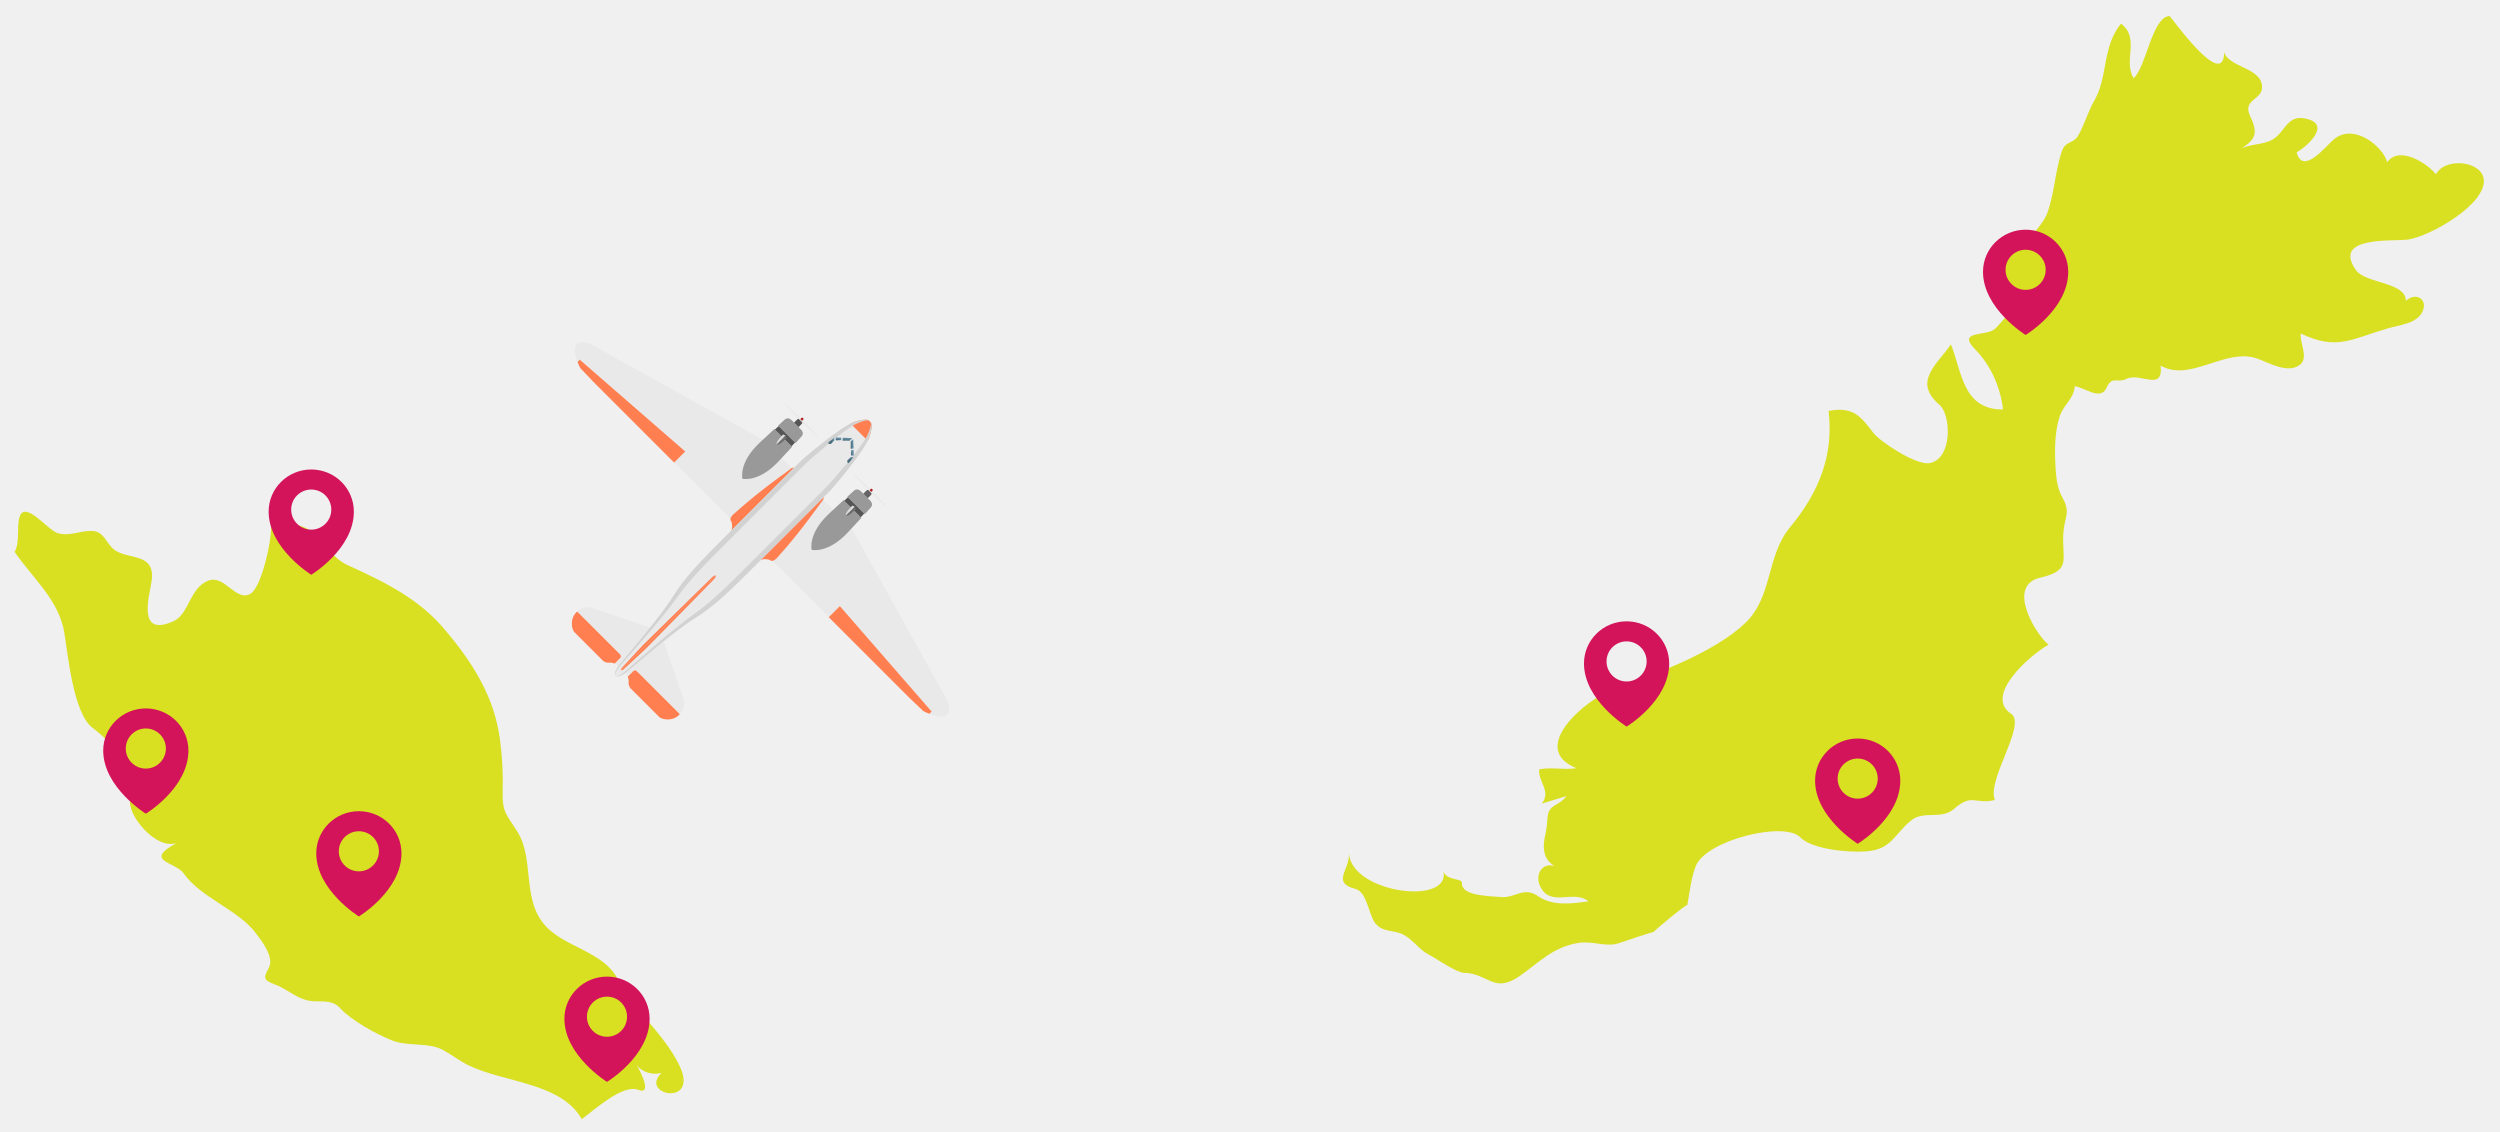
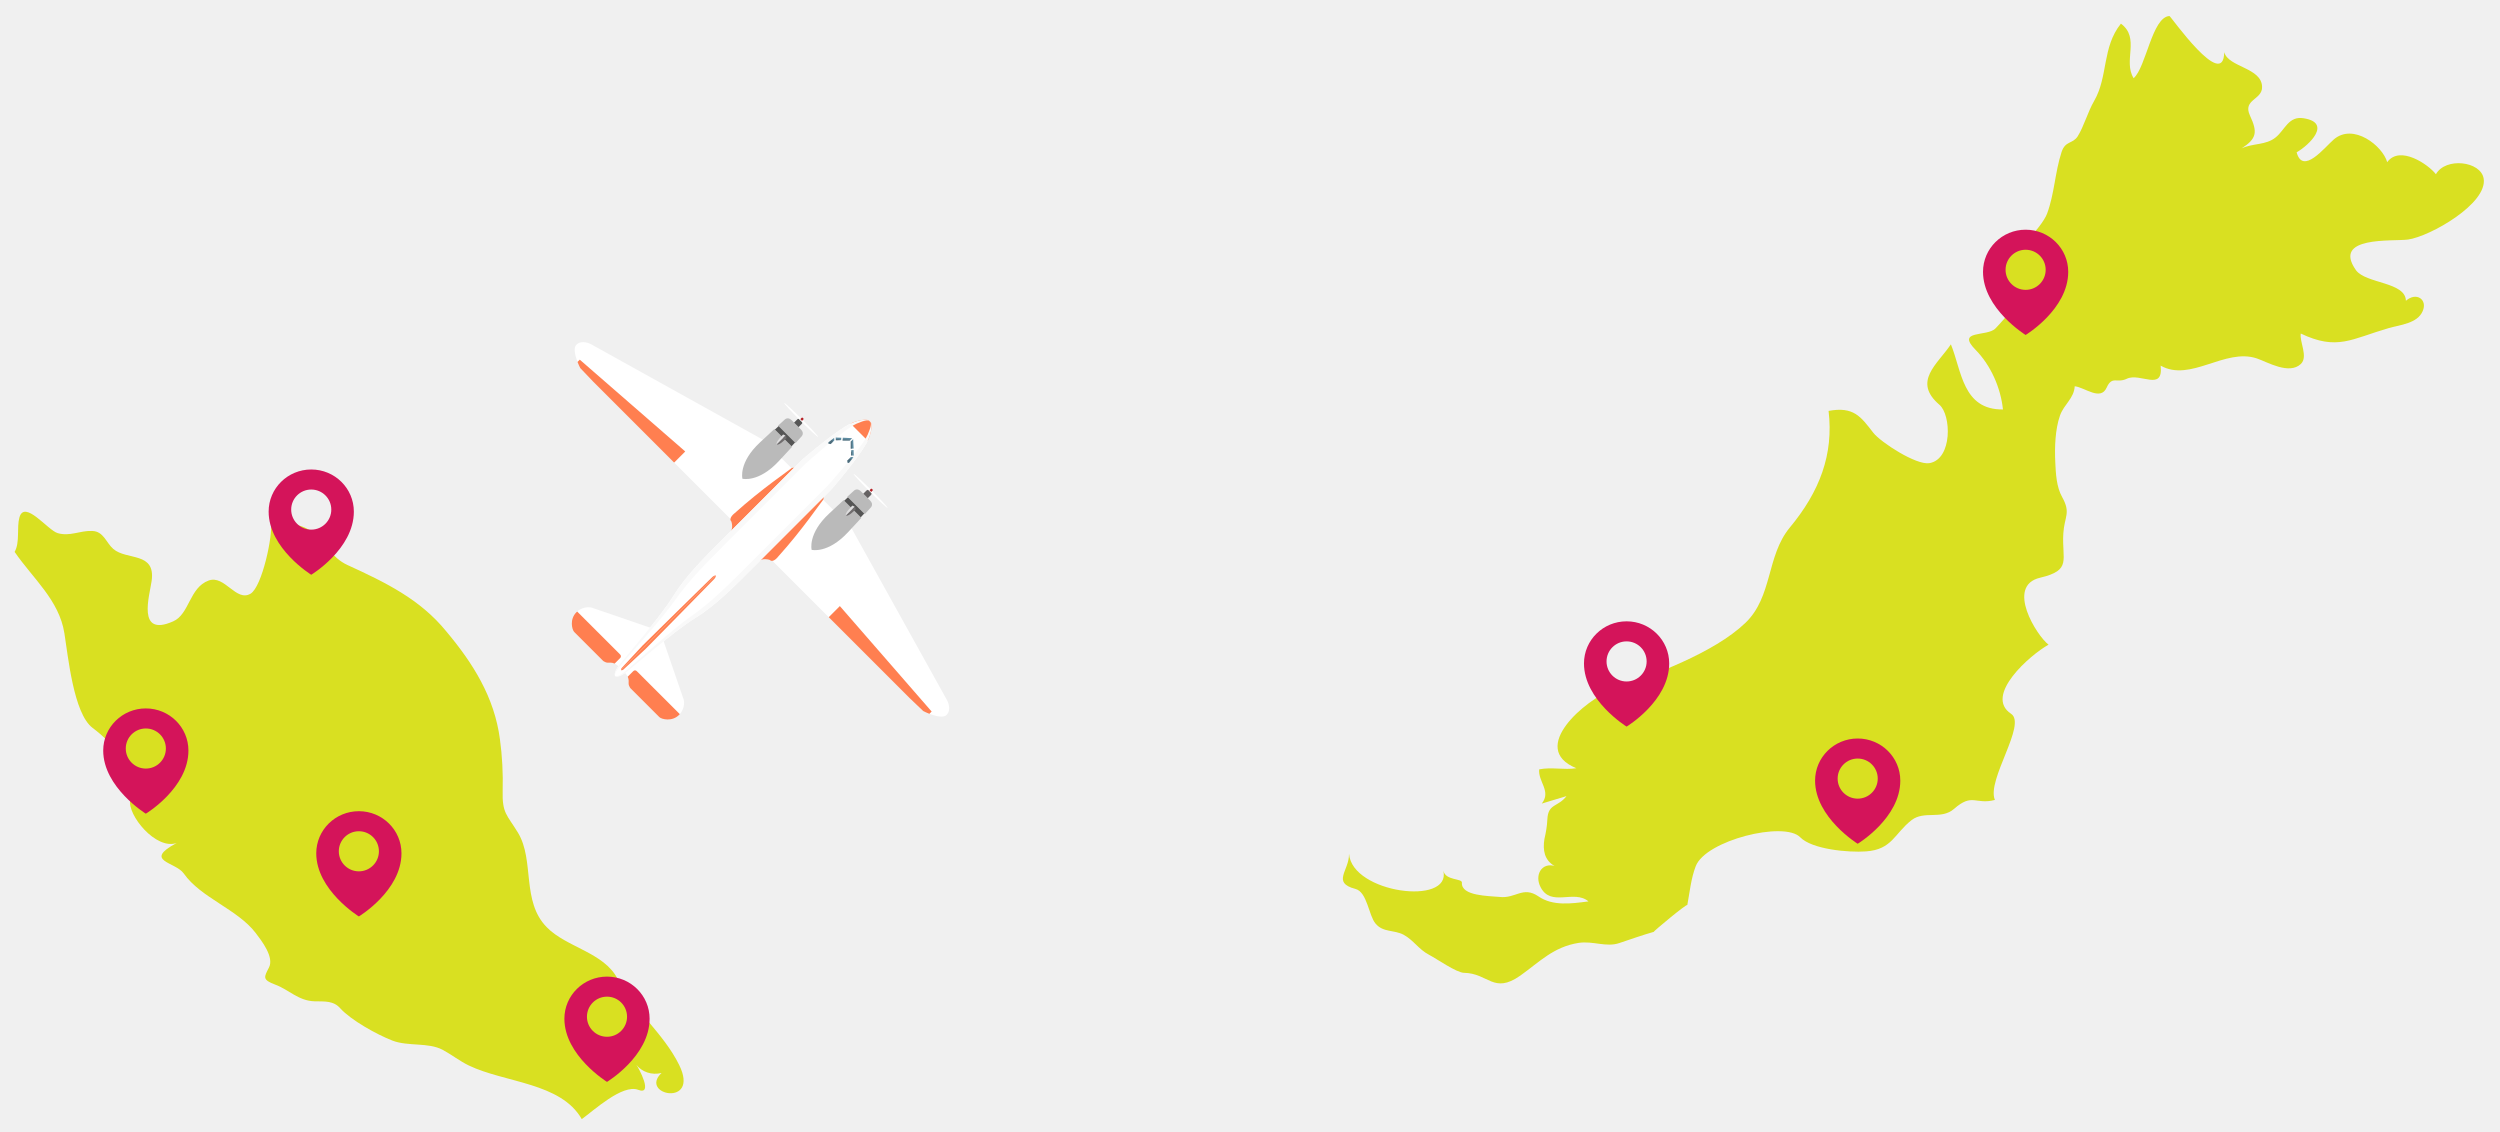
- <svg xmlns="http://www.w3.org/2000/svg" version="1.1" id="Layer_1" x="0px" y="0px" width="997.448px" height="451.477px" viewBox="0 0 997.448 451.477" style="enable-background:new 0 0 997.448 451.477;" xml:space="preserve">
-   <style type="text/css">
- 
- 	.st0{fill:#E9E9E9;}
- 	.st1{fill:#E9EAE9;}
- 	.st2{fill:#B52126;}
- 	.st3{fill:#555555;}
- 	.st4{fill:#999999;}
- 	.st5{fill:#608DA2;}
- 	.st6{fill:#FF7F50;}
- 	.st7{fill:#656263;}
- 	.st8{fill:#D3D2D2;}
- 	.st9{fill:#D4145A;}
- 	.st10{fill:#D9E021;}
- 	.st11{fill:#706D6E;}
- 	.st12{opacity:0.3;fill:#231F20;}
- 	.st13{fill:#DEDDDE;}
- 
- </style>
+ <svg xmlns="http://www.w3.org/2000/svg" version="1.1" id="Layer_1" x="0px" y="0px" width="997.447px" height="451.477px" viewBox="0 0 997.447 451.477" enable-background="new 0 0 997.447 451.477" xml:space="preserve">
  <g>
-     <path class="st10" d="M246.386,390.513c-5.456-10.559-20.404-12.523-28.228-20.563c-10.199-10.334-4.803-26.629-11.481-37.693   c-4.489-7.375-6.369-7.674-6.123-16.961c0.191-6.561-0.187-13.852-1.093-20.334c-2.201-16.822-10.738-30.346-21.461-43.126   c-10.433-12.767-24.014-19.377-39.416-26.43c-6.168-2.848-8.717-8.626-13.556-12.732c-4.869-4.242-10.566-3.57-16.982-4.001   c0.931,4.659-3.449,25.397-8.059,28.188c-5.801,3.463-10.311-7.596-16.745-5.244c-7.729,2.834-7.625,13.445-14.169,16.301   c-14.652,6.473-9.371-10.356-8.583-16.082c1.713-11.832-9.93-8.159-15.307-12.839c-2.809-2.385-3.805-7.041-8.424-7.157   c-4.902-0.209-8.807,2.301-13.776,0.859c-3.926-1.173-13.173-13.503-15.232-6.259c-1.143,4.063,0.269,9.953-1.916,13.747   l0.002,0.011c7.277,10.596,17.795,19.252,19.861,32.485c1.474,9.138,3.641,31.942,11.195,37.688   c8.786,6.598,17.382,16.914,15.054,28.734c-1.226,6.029,10.29,20.172,18.542,17.223c-13.582,7.281-0.479,7.479,2.825,12.174   c6.808,9.723,21.451,14.248,28.686,23.727c2.316,3.051,7.482,9.604,5.314,13.787c-1.958,3.83-2.793,4.84,2.513,6.834   c5.492,2.041,9.215,6.453,15.646,6.65c4.198,0.086,7.595-0.291,10.349,2.861c4.103,4.549,14.454,10.385,20.726,12.805   c6.225,2.412,14.246,0.629,20.041,3.676c3.61,1.943,6.701,4.43,10.44,6.256c14.53,6.957,36.727,6.801,45.081,21.4   c4.634-3.289,16.218-14.084,22.507-11.684c6.205,2.412,0.183-8.859-0.759-9.992c2.275,2.859,6.116,4.246,10.086,3.268   c-9.236,8.781,15.456,13.846,7.011-3.229C264.692,412.154,252.806,403.035,246.386,390.513z" />
-     <path class="st10" d="M960.778,95.571c8.832-1.267,31.864-14.39,30.141-24.381c-1.192-6.9-15.177-8.556-19.046-1.678   c-2.975-3.882-14.388-11.723-19.432-4.813c-1.803-6.484-13.529-15.79-21.319-9.047c-3.639,3.142-12.362,14.319-14.813,5.118   c5.066-2.901,14.213-11.794,2.777-13.592c-6.029-0.996-7.455,4.725-11.197,7.68c-3.906,3.143-9.019,2.208-13.536,4.349   c6.053-3.933,6.44-6.442,3.32-13.134c-2.979-6.452,4.992-6.211,4.849-11.388c-0.13-7.761-13.392-7.768-15.108-13.854   c-0.228,15.813-21.354-14.401-21.843-14.439c-6.941,0.381-9.315,20.472-14.296,24.809c-4.326-6.929,2.702-16.003-5.072-21.768   c-7.572,9.399-5.07,21.083-10.64,30.754c-2.546,4.363-4.175,10.346-6.609,14.203c-2.041,3.139-4.936,1.68-6.442,6.302   c-2.646,8.071-2.791,16.505-5.787,24.584c-1.947,5.21-15.227,20.348-15.62,9.108c-3.611,6.539-16.23,19.239-1.147,21.218   c9.988,1.275-0.739,12.181-3.792,15.405c-3.219,3.468-15.871,0.477-8.057,8.464c6.193,6.245,10.152,15.332,11.022,23.897   c-16.151,0.186-16.462-15.579-20.769-25.979c-5.435,8.034-15.381,14.822-4.575,24.106c4.762,4.057,5.267,21.661-3.968,23.288   c-5.228,0.921-19.438-8.333-22.389-12.088c-4.987-6.437-7.829-10.621-17.864-8.749c2.063,17.414-3.584,32.233-15.52,46.6   c-9.311,11.293-6.76,27.507-17.651,37.954c-12.675,12.145-36.487,20.588-53.046,26.648c-10.453,3.813-33.904,23.357-14.427,31.355   c-4.952,0.777-9.83-0.543-14.822,0.461c-0.472,4.955,4.93,8.723,1.038,13.648c3.273-0.963,6.604-1.961,9.863-2.986   c-3.418,4.473-7.304,2.877-7.635,9.203c-0.112,2.65-0.544,5.236-1.162,7.865c-0.761,4.529,0.031,8.559,4.018,10.803   c-5.135-1.443-8.023,3.63-5.602,8.373c4.123,8.221,13.318,0.891,19.154,5.771c-6.896,0.904-14.246,1.932-19.941-1.99   c-6.258-4.285-9.111,0.986-15.58,0.203c-4.201-0.412-15.363-0.32-14.979-5.678c0.171-1.766-6.488-0.777-7.402-4.74   c3.201,14.041-36.352,8.963-37.633-6.734l-0.021,0.004c0.17,6.617-7.049,11.441,2.571,13.957   c4.725,1.219,5.271,10.621,8.037,13.834c3.003,3.602,7.322,2.416,11.17,4.439c3.934,2.131,6.121,5.908,10.105,7.967   c3.203,1.678,10.987,7.168,13.974,7.229c9.84,0.168,11.774,8.594,22.418,1.174c7.708-5.479,13.307-11.533,23.317-13.107   c5.78-0.91,11.111,1.91,16.393,0.014c4.533-1.518,9.069-3.123,13.646-4.43c-0.66,0.188,13.545-11.652,13.345-10.645   c0.943-4.994,1.48-10.668,3.354-15.508c3.948-10.387,35.37-18.141,41.7-11.574c4.71,4.834,19.301,6.152,26.214,5.635   c10.48-0.711,11.341-7.129,18.243-12.5c5.075-3.887,11.786-0.027,16.901-4.449c7.42-6.533,8.423-1.541,16.321-3.58   c-3.437-7.885,12.839-30.186,6.45-34.377c-10.978-7.234,7.616-23.51,14.95-27.573c-4.646-3.512-17.256-23.481-3.354-26.718   c12.829-3.031,8.559-7.041,9.261-17.759c0.432-6.677,3.065-8.073-0.444-14.344c-2.32-4.1-2.568-9.45-2.776-14   c-0.272-5.763-0.081-13.046,1.91-18.68c1.561-4.36,5.558-6.747,5.853-11.601c4.058,0.455,10.296,5.98,12.74,0.534   c2.18-4.842,4.051-1.623,8.019-3.521c5.332-2.596,14.687,5.335,13.517-5.246c11.882,6.757,25.643-7.162,38.377-2.873   c4.27,1.449,12.86,6.634,17.561,2.214c2.996-2.873-0.578-8.835-0.038-12.146c14.614,6.949,20.195,2.145,35.029-2.146   c4.656-1.347,11.489-1.835,13.619-6.799c2.014-4.599-2.498-7.801-6.701-4.122c-0.104-7.55-15.982-6.799-19.918-12.202   C930.298,94.031,954.632,96.394,960.778,95.571z" />
+     <path fill="#D9E021" d="M246.386,390.514c-5.456-10.56-20.404-12.523-28.228-20.563c-10.199-10.334-4.804-26.63-11.481-37.693   c-4.489-7.375-6.369-7.674-6.123-16.961c0.191-6.562-0.187-13.853-1.093-20.334c-2.201-16.821-10.738-30.346-21.461-43.126   c-10.434-12.768-24.015-19.377-39.416-26.43c-6.168-2.848-8.717-8.626-13.557-12.732c-4.868-4.242-10.565-3.57-16.981-4.001   c0.931,4.659-3.449,25.397-8.06,28.188c-5.801,3.463-10.311-7.596-16.744-5.244c-7.729,2.834-7.625,13.445-14.17,16.301   c-14.651,6.473-9.37-10.355-8.582-16.082c1.713-11.832-9.931-8.159-15.308-12.839c-2.809-2.385-3.805-7.041-8.424-7.157   c-4.902-0.209-8.807,2.301-13.776,0.859c-3.926-1.173-13.173-13.503-15.231-6.259c-1.144,4.063,0.269,9.953-1.916,13.747   l0.002,0.011c7.276,10.596,17.795,19.252,19.86,32.485c1.475,9.138,3.642,31.941,11.195,37.688   c8.786,6.598,17.382,16.914,15.054,28.734c-1.226,6.028,10.29,20.172,18.542,17.223c-13.581,7.281-0.479,7.479,2.825,12.174   c6.809,9.723,21.451,14.248,28.687,23.727c2.315,3.051,7.481,9.604,5.313,13.787c-1.958,3.83-2.793,4.84,2.514,6.834   c5.491,2.041,9.215,6.453,15.646,6.65c4.198,0.086,7.595-0.291,10.349,2.861c4.104,4.549,14.454,10.385,20.727,12.805   c6.225,2.412,14.246,0.629,20.041,3.676c3.61,1.943,6.701,4.43,10.439,6.256c14.53,6.957,36.728,6.802,45.081,21.4   c4.635-3.289,16.219-14.084,22.508-11.684c6.204,2.411,0.183-8.859-0.76-9.992c2.275,2.858,6.116,4.246,10.086,3.268   c-9.235,8.781,15.456,13.846,7.012-3.229C264.692,412.154,252.806,403.035,246.386,390.514z" />
+     <path fill="#D9E021" d="M960.778,95.571c8.832-1.267,31.864-14.39,30.142-24.381c-1.192-6.9-15.178-8.556-19.047-1.678   c-2.975-3.882-14.388-11.723-19.432-4.813c-1.803-6.484-13.529-15.79-21.319-9.047c-3.639,3.142-12.361,14.319-14.813,5.118   c5.065-2.901,14.213-11.794,2.777-13.592c-6.029-0.996-7.455,4.725-11.197,7.68c-3.906,3.143-9.02,2.208-13.536,4.349   c6.053-3.933,6.439-6.442,3.32-13.134c-2.979-6.452,4.991-6.211,4.849-11.388c-0.13-7.761-13.393-7.768-15.108-13.854   C887.186,36.644,866.06,6.43,865.571,6.392c-6.94,0.381-9.314,20.472-14.296,24.809c-4.326-6.929,2.702-16.003-5.072-21.768   c-7.571,9.399-5.069,21.083-10.64,30.754c-2.546,4.363-4.175,10.346-6.609,14.203c-2.041,3.139-4.936,1.68-6.441,6.302   c-2.646,8.071-2.791,16.505-5.787,24.584c-1.947,5.21-15.228,20.348-15.62,9.108c-3.611,6.539-16.23,19.239-1.147,21.218   c9.988,1.275-0.738,12.181-3.792,15.405c-3.219,3.468-15.87,0.477-8.057,8.464c6.193,6.245,10.152,15.332,11.022,23.897   c-16.151,0.186-16.463-15.579-20.77-25.979c-5.435,8.034-15.381,14.822-4.575,24.106c4.763,4.057,5.268,21.661-3.968,23.288   c-5.229,0.921-19.438-8.333-22.389-12.088c-4.987-6.437-7.829-10.621-17.864-8.749c2.063,17.414-3.584,32.233-15.521,46.6   c-9.311,11.293-6.76,27.507-17.65,37.954c-12.675,12.145-36.487,20.588-53.046,26.648c-10.453,3.813-33.904,23.356-14.428,31.354   c-4.951,0.777-9.829-0.543-14.821,0.461c-0.473,4.955,4.93,8.724,1.038,13.647c3.272-0.963,6.604-1.961,9.862-2.985   c-3.418,4.474-7.304,2.877-7.635,9.203c-0.112,2.649-0.544,5.235-1.162,7.864c-0.761,4.529,0.031,8.56,4.019,10.804   c-5.136-1.442-8.023,3.63-5.603,8.373c4.123,8.221,13.318,0.892,19.154,5.771c-6.896,0.904-14.246,1.933-19.941-1.99   c-6.258-4.284-9.11,0.986-15.58,0.203c-4.2-0.412-15.362-0.319-14.979-5.678c0.171-1.766-6.488-0.777-7.402-4.74   c3.201,14.041-36.352,8.963-37.633-6.733l-0.021,0.004c0.17,6.617-7.05,11.44,2.57,13.957c4.726,1.219,5.271,10.621,8.037,13.834   c3.003,3.603,7.322,2.416,11.17,4.438c3.935,2.131,6.121,5.908,10.105,7.967c3.203,1.679,10.986,7.168,13.974,7.229   c9.84,0.168,11.774,8.595,22.418,1.175c7.708-5.479,13.307-11.533,23.317-13.107c5.78-0.91,11.11,1.91,16.393,0.014   c4.533-1.518,9.069-3.123,13.646-4.43c-0.66,0.188,13.545-11.652,13.345-10.645c0.943-4.994,1.479-10.668,3.354-15.509   c3.948-10.387,35.37-18.141,41.7-11.573c4.71,4.834,19.302,6.151,26.214,5.635c10.48-0.711,11.342-7.129,18.243-12.5   c5.075-3.887,11.786-0.027,16.901-4.449c7.42-6.533,8.423-1.541,16.32-3.58c-3.437-7.885,12.84-30.186,6.45-34.377   c-10.978-7.234,7.616-23.51,14.95-27.573c-4.646-3.512-17.256-23.481-3.354-26.718c12.828-3.031,8.559-7.041,9.261-17.759   c0.432-6.677,3.064-8.073-0.444-14.344c-2.319-4.1-2.567-9.45-2.775-14c-0.272-5.763-0.081-13.046,1.909-18.68   c1.562-4.36,5.559-6.747,5.854-11.601c4.058,0.455,10.296,5.979,12.74,0.534c2.18-4.842,4.051-1.623,8.019-3.521   c5.332-2.596,14.688,5.335,13.518-5.246c11.882,6.757,25.643-7.162,38.377-2.873c4.27,1.449,12.859,6.634,17.561,2.214   c2.996-2.873-0.578-8.835-0.038-12.146c14.614,6.949,20.195,2.145,35.029-2.146c4.656-1.347,11.489-1.835,13.619-6.799   c2.014-4.599-2.498-7.801-6.701-4.122c-0.104-7.55-15.982-6.799-19.918-12.202C930.298,94.031,954.632,96.394,960.778,95.571z" />
  </g>
  <g>
-     <path class="st0" d="M316.043,187.022l-4.344-4.344l-7.148-7.15l-68.978-38.319c0,0-3.489-1.787-5.617,0.342   c-1.272,1.271-0.473,4.434,0.464,6.861l0.9-0.9l42.062,36.615l-4.427,4.427c13.164,13.164,24.779,24.778,24.779,24.778   L316.043,187.022z" />
-     <path class="st6" d="M231.32,143.512l-0.9,0.9c0.389,1.004,0.797,1.881,1.103,2.452l5.244,5.5   c6.945,6.947,20.206,20.207,32.188,32.189l4.427-4.427L231.32,143.512z" />
-     <path class="st6" d="M317.597,186.79c0,0-1.342-0.51-2.012,0.159c-0.671,0.671-11.815,8.173-22.419,17.755   c0,0-2.712,2.009-1.37,3.351c0,0,1.087,3.004-0.797,4.887c-1.885,1.885,6.067-1.662,6.067-1.662L317.597,186.79z" />
-     <path class="st0" d="M328.185,199.162l4.345,4.346l7.151,7.151l38.317,68.975c0,0,1.786,3.487-0.342,5.617   c-1.272,1.271-4.433,0.475-6.859-0.461l0.9-0.901l-36.615-42.063l-4.427,4.428c-13.164-13.164-24.78-24.78-24.78-24.78   L328.185,199.162z" />
-     <path class="st6" d="M371.697,283.889l-0.9,0.901c-1.006-0.393-1.889-0.805-2.451-1.104l-5.503-5.245   c-6.947-6.948-20.206-20.207-32.188-32.188l4.427-4.428L371.697,283.889z" />
-     <path class="st6" d="M328.417,197.61c0,0,0.512,1.345-0.156,2.013c-0.671,0.671-8.177,11.813-17.758,22.417   c0,0-2.012,2.71-3.351,1.37c0,0-3.001-1.084-4.884,0.8c-1.885,1.885,1.659-6.07,1.659-6.07L328.417,197.61z" />
-     <path class="st0" d="M346.921,174.159c1.215-3.806,0.865-5.177,0.48-5.665l0,0l0,0c-0.052-0.063-0.104-0.115-0.152-0.151   l-0.384-0.384c-0.038-0.048-0.089-0.1-0.152-0.152l0,0l0,0c-0.489-0.386-1.858-0.735-5.667,0.476   c-5.811,1.854-21.136,15.265-21.136,15.265s-23.501,23.5-31.486,31.486c-7.981,7.981-15.006,15.006-19.926,22.991   c-4.917,7.979-18.412,23.52-21.223,27.012c-2.806,3.492-1.83,4.725-1.83,4.725s1.237,0.98,4.727-1.828   c3.49-2.813,19.032-16.307,27.012-21.223c7.984-4.92,15.01-11.943,22.99-19.925c7.986-7.985,31.486-31.486,31.486-31.486   S345.071,179.973,346.921,174.159z" />
-     <path class="st0" d="M236.076,242.429c0,0-3.068-0.861-5.8,1.567c3.771,3.771,16.431,16.431,17.083,17.081   c0.767,0.768,0.086,1.448,0.086,1.448l-2.231,2.231c0.468,0.215,0.96,0.541,1.464,1.043c0.949,0.949,1.27,1.271,1.363,1.363   l12.048-16.477L236.076,242.429z" />
-     <path class="st6" d="M247.359,261.078c-0.652-0.65-13.313-13.311-17.083-17.081c-0.093,0.08-0.188,0.171-0.282,0.258   c-0.015,0.017-0.029,0.03-0.029,0.03c-2.829,2.829-1.722,6.998-0.868,7.852c0.85,0.852,11.579,11.579,11.579,11.579   s0.464,0.335,1.029,0.538c0.242,0.082,0.504,0.145,0.759,0.146c0.607-0.002,1.598-0.17,2.751,0.357l2.231-2.231   C247.445,262.526,248.126,261.845,247.359,261.078z" />
-     <path class="st0" d="M272.777,279.132c0,0,0.862,3.066-1.565,5.799c-3.772-3.771-16.431-16.43-17.083-17.082   c-0.767-0.767-1.448-0.086-1.448-0.086l-2.23,2.229c-0.217-0.47-0.54-0.96-1.048-1.468c-0.945-0.945-1.267-1.268-1.361-1.361   l16.479-12.047L272.777,279.132z" />
-     <path class="st6" d="M254.129,267.849c0.652,0.652,13.311,13.311,17.083,17.082c-0.08,0.094-0.171,0.189-0.261,0.281   c-0.015,0.016-0.029,0.031-0.029,0.031c-2.829,2.828-7.001,1.717-7.85,0.868c-0.853-0.854-11.579-11.579-11.579-11.579   s-0.335-0.463-0.54-1.031c-0.083-0.242-0.146-0.506-0.146-0.76c0.003-0.605,0.168-1.596-0.356-2.749l2.23-2.229   C252.681,267.763,253.362,267.083,254.129,267.849z" />
+     <path fill="#FFFFFF" d="M316.043,187.022l-4.345-4.344l-7.147-7.15l-68.979-38.319c0,0-3.488-1.787-5.616,0.342   c-1.272,1.271-0.474,4.434,0.464,6.861l0.899-0.9l42.063,36.615l-4.427,4.427c13.164,13.164,24.778,24.778,24.778,24.778   L316.043,187.022z" />
+     <path fill="#FF7F50" d="M231.32,143.512l-0.899,0.9c0.389,1.004,0.797,1.881,1.103,2.452l5.244,5.5   c6.945,6.947,20.206,20.207,32.188,32.188l4.427-4.427L231.32,143.512z" />
+     <path fill="#FF7F50" d="M317.597,186.79c0,0-1.342-0.51-2.012,0.159c-0.672,0.671-11.815,8.173-22.419,17.755   c0,0-2.712,2.009-1.37,3.351c0,0,1.087,3.004-0.797,4.887c-1.886,1.885,6.066-1.662,6.066-1.662L317.597,186.79z" />
+     <path fill="#FFFFFF" d="M328.185,199.162l4.345,4.346l7.151,7.151l38.316,68.975c0,0,1.786,3.487-0.342,5.617   c-1.271,1.271-4.433,0.476-6.858-0.461l0.899-0.901l-36.615-42.063l-4.427,4.428c-13.164-13.164-24.779-24.78-24.779-24.78   L328.185,199.162z" />
+     <path fill="#FF7F50" d="M371.697,283.889l-0.899,0.901c-1.007-0.394-1.89-0.806-2.451-1.104l-5.503-5.244   c-6.947-6.948-20.206-20.207-32.188-32.188l4.428-4.428L371.697,283.889z" />
+     <path fill="#FF7F50" d="M328.416,197.61c0,0,0.513,1.345-0.155,2.013c-0.671,0.671-8.177,11.813-17.758,22.417   c0,0-2.013,2.71-3.352,1.37c0,0-3.001-1.084-4.884,0.8c-1.885,1.885,1.659-6.07,1.659-6.07L328.416,197.61z" />
+     <path fill="#FFFFFF" d="M346.921,174.159c1.215-3.806,0.864-5.177,0.479-5.665l0,0l0,0c-0.052-0.063-0.104-0.115-0.152-0.151   l-0.384-0.384c-0.038-0.048-0.089-0.1-0.151-0.152l0,0l0,0c-0.489-0.386-1.858-0.735-5.667,0.476   c-5.812,1.854-21.137,15.265-21.137,15.265s-23.5,23.5-31.485,31.486c-7.981,7.981-15.006,15.006-19.926,22.991   c-4.917,7.979-18.412,23.52-21.224,27.012c-2.806,3.492-1.83,4.725-1.83,4.725s1.237,0.98,4.728-1.828   c3.49-2.813,19.032-16.307,27.012-21.223c7.984-4.92,15.01-11.943,22.99-19.925c7.985-7.985,31.485-31.486,31.485-31.486   S345.071,179.973,346.921,174.159z" />
+     <path fill="#FFFFFF" d="M236.076,242.43c0,0-3.068-0.861-5.801,1.566c3.771,3.771,16.432,16.431,17.083,17.081   c0.768,0.768,0.086,1.448,0.086,1.448l-2.23,2.23c0.468,0.215,0.96,0.541,1.464,1.043c0.949,0.949,1.271,1.271,1.363,1.363   l12.048-16.477L236.076,242.43z" />
+     <path fill="#FF7F50" d="M247.359,261.078c-0.651-0.65-13.313-13.311-17.083-17.081c-0.093,0.08-0.188,0.171-0.281,0.258   c-0.016,0.017-0.029,0.03-0.029,0.03c-2.829,2.829-1.722,6.998-0.868,7.852c0.85,0.853,11.579,11.579,11.579,11.579   s0.464,0.335,1.029,0.538c0.241,0.082,0.504,0.145,0.759,0.146c0.606-0.002,1.598-0.17,2.751,0.356l2.23-2.231   C247.445,262.525,248.126,261.845,247.359,261.078z" />
+     <path fill="#FFFFFF" d="M272.777,279.132c0,0,0.862,3.066-1.564,5.8c-3.772-3.771-16.432-16.431-17.083-17.082   c-0.768-0.768-1.448-0.086-1.448-0.086l-2.229,2.229c-0.218-0.471-0.54-0.96-1.049-1.469c-0.944-0.944-1.267-1.268-1.36-1.36   l16.479-12.047L272.777,279.132z" />
+     <path fill="#FF7F50" d="M254.129,267.85c0.651,0.651,13.311,13.311,17.083,17.082c-0.08,0.094-0.171,0.188-0.261,0.28   c-0.016,0.017-0.029,0.031-0.029,0.031c-2.829,2.828-7.001,1.717-7.851,0.868c-0.853-0.854-11.578-11.579-11.578-11.579   s-0.335-0.464-0.54-1.031c-0.083-0.242-0.146-0.506-0.146-0.76c0.003-0.605,0.168-1.597-0.355-2.749l2.229-2.229   C252.681,267.764,253.362,267.083,254.129,267.85z" />
    <g>
-       <path class="st6" d="M284.277,230.166c-0.727,0.638-27.975,27.46-27.975,27.46l-8.282,8.921c0,0-0.401,0.615-0.188,0.828    l37.807-37.808C285.639,229.567,284.998,229.525,284.277,230.166z" />
-       <path class="st6" d="M285.042,230.931c0.64-0.721,0.598-1.364,0.598-1.364l-37.807,37.808c0.214,0.215,0.83-0.188,0.83-0.188    l8.917-8.285C257.579,258.902,284.404,231.659,285.042,230.931z" />
+       <path fill="#FF7F50" d="M284.277,230.166c-0.727,0.639-27.975,27.46-27.975,27.46l-8.282,8.921c0,0-0.4,0.615-0.188,0.828    l37.807-37.809C285.639,229.566,284.998,229.525,284.277,230.166z" />
+       <path fill="#FF7F50" d="M285.042,230.932c0.64-0.722,0.598-1.365,0.598-1.365l-37.807,37.809c0.214,0.215,0.83-0.188,0.83-0.188    l8.917-8.285C257.579,258.902,284.404,231.659,285.042,230.932z" />
    </g>
-     <path class="st4" d="M319.713,174.229c0,0,1.446-1.275-0.171-2.894c-1.617-1.616-1.831-1.83-1.831-1.83s-0.211-0.212-1.831-1.833   c-1.619-1.618-2.896-0.171-2.896-0.171s-0.39,0.332-2.533,2.302l6.962,6.962C319.381,174.621,319.713,174.229,319.713,174.229z" />
-     <path class="st4" d="M310.705,184c2.317-2.485,4.041-4.348,5.33-5.741l-7.081-7.079c-1.393,1.287-3.253,3.014-5.74,5.33   c-8.667,8.067-7.003,14.495-7.003,14.495S302.638,192.666,310.705,184z" />
-     <path class="st3" d="M317.205,176.557l-6.547-6.548c-0.427,0.391-0.918,0.849-1.492,1.384l6.654,6.654   C316.356,177.473,316.812,176.979,317.205,176.557z" />
-     <path class="st13" d="M312.465,173.345c0,0-3.292,3.161-2.524,3.929l3.449-3.45C313.39,173.824,313.134,173.631,312.465,173.345z" />
-     <path class="st11" d="M313.866,174.746c0,0-3.16,3.293-3.925,2.528l3.449-3.45C313.39,173.824,313.582,174.079,313.866,174.746z" />
-     <path class="st3" d="M319.976,167.896c-0.122-0.123-0.203-0.203-0.266-0.266c0,0-0.001-0.002-0.008-0.009   c-0.013-0.012-0.045-0.045-0.107-0.105c-0.007-0.007-0.009-0.009-0.009-0.009c-0.062-0.062-0.146-0.146-0.268-0.269   c-0.489-0.488-1.203,0.076-1.203,0.076l-1.298,1.299l0.839,0.839l0.107,0.107l0.839,0.838l1.298-1.298   C319.901,169.099,320.467,168.385,319.976,167.896z" />
-     <path class="st4" d="M347.331,202.599c0,0,1.446-1.279-0.17-2.896c-1.62-1.62-1.833-1.833-1.833-1.833s-0.214-0.214-1.83-1.83   c-1.619-1.619-2.895-0.17-2.895-0.17s-0.393,0.329-2.535,2.298l6.961,6.962C346.998,202.988,347.331,202.599,347.331,202.599z" />
-     <path class="st4" d="M338.324,212.368c2.315-2.486,4.043-4.347,5.33-5.744l-7.08-7.079c-1.394,1.29-3.256,3.016-5.74,5.332   c-8.666,8.066-7.007,14.496-7.007,14.496S330.259,221.032,338.324,212.368z" />
-     <path class="st3" d="M344.793,204.894l-6.491-6.491c-0.421,0.392-0.917,0.853-1.488,1.382l6.601,6.599   C343.944,205.813,344.404,205.318,344.793,204.894z" />
-     <path class="st13" d="M340.079,201.714c0,0-3.287,3.163-2.522,3.929l3.45-3.45C341.006,202.192,340.752,202.003,340.079,201.714z" />
-     <path class="st11" d="M341.485,203.12c0,0-3.161,3.29-3.928,2.522l3.45-3.45C341.006,202.192,341.2,202.451,341.485,203.12z" />
-     <path class="st7" d="M347.594,196.26c-0.12-0.119-0.206-0.205-0.263-0.262c0,0-0.003-0.002-0.011-0.01   c-0.012-0.014-0.043-0.043-0.11-0.11c-0.002-0.002-0.004-0.004-0.009-0.009c-0.059-0.06-0.142-0.143-0.262-0.263   c-0.492-0.491-1.203,0.075-1.203,0.075l-1.299,1.299l0.835,0.835l0.109,0.109l0.841,0.841l1.298-1.299   C347.52,197.466,348.085,196.752,347.594,196.26z" />
-     <ellipse transform="matrix(0.7071 0.7071 -0.7071 0.7071 212.1284 -176.9517)" class="st1" cx="319.647" cy="167.566" rx="9.573" ry="0.418" />
-     <path class="st1" d="M354.116,202.625c-0.165,0.164-3.33-2.732-7.07-6.473c-3.736-3.737-6.633-6.901-6.468-7.065   c0.163-0.163,3.326,2.735,7.062,6.472C351.379,199.299,354.277,202.461,354.116,202.625z" />
-     <path class="st2" d="M320.528,166.944c-0.048-0.049-0.08-0.082-0.104-0.105c0,0,0,0-0.001-0.001   c-0.005-0.005-0.02-0.019-0.043-0.043l-0.005-0.005c-0.022-0.024-0.055-0.056-0.1-0.1c-0.19-0.191-0.468,0.027-0.468,0.027   l-0.505,0.505l0.326,0.326l0.042,0.041l0.324,0.324l0.504-0.504C320.498,167.408,320.715,167.131,320.528,166.944z" />
-     <path class="st2" d="M348.143,195.309c-0.045-0.044-0.08-0.079-0.1-0.099c0,0,0,0-0.007-0.006   c-0.005-0.005-0.017-0.018-0.042-0.042l-0.002-0.003c-0.025-0.025-0.055-0.055-0.104-0.104c-0.188-0.188-0.466,0.029-0.466,0.029   l-0.503,0.502l0.326,0.326l0.041,0.041l0.326,0.325l0.503-0.503C348.114,195.775,348.334,195.5,348.143,195.309z" />
-     <path class="st6" d="M346.206,175.849c0.31-0.623,0.556-1.189,0.715-1.689c1.215-3.806,0.865-5.177,0.48-5.665   c-0.052-0.063-0.104-0.115-0.152-0.151l-0.384-0.384c-0.038-0.048-0.089-0.1-0.152-0.152l0,0c-0.489-0.386-1.858-0.735-5.667,0.476   c-0.496,0.162-1.065,0.406-1.686,0.719L346.206,175.849z" />
-     <path class="st8" d="M247.637,265.398c2.894-3.408,16.647-18.69,21.949-26.289c5.305-7.599,12.328-14.622,20.311-22.604   c7.983-7.984,31.484-31.485,31.484-31.485s15.082-13.656,20.402-15.999c3.483-1.537,4.638-1.403,5.018-1.129   c0.009,0.009,0.02,0.02,0.031,0.027c-0.035-0.038-0.071-0.075-0.118-0.114l0,0c-0.491-0.384-1.859-0.732-5.669,0.479   c-5.811,1.854-21.136,15.265-21.136,15.265s-23.501,23.5-31.484,31.484c-7.983,7.983-15.006,15.006-19.926,22.99   c-4.918,7.981-18.413,23.521-21.224,27.014c-2.807,3.491-1.83,4.725-1.83,4.725S244.743,268.802,247.637,265.398z" />
-     <path class="st8" d="M346.921,174.159c1.215-3.806,0.865-5.177,0.481-5.666c-0.041-0.047-0.081-0.088-0.114-0.118   c0.005,0.009,0.017,0.021,0.025,0.029c0.277,0.384,0.409,1.536-1.127,5.021c-2.35,5.315-15.998,20.404-15.998,20.404   s-23.502,23.501-31.485,31.484c-7.982,7.983-15.005,15.006-22.606,20.309c-7.601,5.298-22.884,19.051-26.292,21.947   c-3.405,2.895-4.363,2.191-4.363,2.191s1.237,0.98,4.727-1.828c3.49-2.813,19.032-16.307,27.015-21.225   c7.984-4.92,15.007-11.941,22.99-19.926c7.983-7.982,31.483-31.483,31.483-31.483S345.071,179.973,346.921,174.159z" />
-     <polygon class="st5" points="339.996,174.818 339.038,175.777 336.161,175.778 336.272,174.63  " />
-     <polygon class="st5" points="335.657,174.65 335.589,175.609 333.482,175.67 333.439,174.564  " />
-     <polygon class="st5" points="332.78,174.714 332.887,175.714 331.417,177.184 330.504,176.99 330.545,176.438  " />
-     <polygon class="st5" points="340.389,175.211 339.431,176.17 339.428,179.045 340.579,178.936  " />
-     <polygon class="st5" points="340.559,179.552 339.598,179.618 339.538,181.725 340.643,181.768  " />
-     <polygon class="st5" points="340.493,182.427 339.495,182.32 338.023,183.792 338.217,184.703 338.769,184.662  " />
+     <path fill="#BABABA" d="M319.713,174.229c0,0,1.445-1.275-0.171-2.894c-1.617-1.616-1.831-1.83-1.831-1.83   s-0.211-0.212-1.831-1.833c-1.619-1.618-2.896-0.171-2.896-0.171s-0.39,0.332-2.533,2.302l6.962,6.962   C319.381,174.621,319.713,174.229,319.713,174.229z" />
+     <path fill="#BABABA" d="M310.704,184c2.317-2.485,4.041-4.348,5.33-5.741l-7.081-7.079c-1.393,1.287-3.252,3.014-5.739,5.33   c-8.667,8.067-7.003,14.495-7.003,14.495S302.638,192.666,310.704,184z" />
+     <path fill="#555555" d="M317.204,176.557l-6.547-6.548c-0.427,0.391-0.918,0.849-1.492,1.384l6.654,6.654   C316.356,177.473,316.812,176.979,317.204,176.557z" />
+     <path fill="#DEDDDE" d="M312.465,173.345c0,0-3.292,3.161-2.524,3.929l3.449-3.45C313.39,173.824,313.134,173.631,312.465,173.345z   " />
+     <path fill="#706D6E" d="M313.865,174.746c0,0-3.16,3.293-3.925,2.528l3.449-3.45C313.39,173.824,313.581,174.079,313.865,174.746z" />
+     <path fill="#555555" d="M319.976,167.896c-0.122-0.123-0.203-0.203-0.266-0.266c0,0-0.001-0.002-0.009-0.009   c-0.013-0.012-0.045-0.045-0.106-0.105c-0.007-0.007-0.009-0.009-0.009-0.009c-0.063-0.062-0.146-0.146-0.269-0.269   c-0.489-0.488-1.203,0.076-1.203,0.076l-1.298,1.299l0.839,0.839l0.107,0.107l0.839,0.838l1.298-1.298   C319.901,169.099,320.467,168.385,319.976,167.896z" />
+     <path fill="#BABABA" d="M347.33,202.599c0,0,1.446-1.279-0.17-2.896c-1.62-1.62-1.833-1.833-1.833-1.833s-0.214-0.214-1.83-1.83   c-1.618-1.619-2.895-0.17-2.895-0.17s-0.393,0.329-2.535,2.298l6.961,6.962C346.997,202.988,347.33,202.599,347.33,202.599z" />
+     <path fill="#BABABA" d="M338.323,212.368c2.315-2.486,4.043-4.347,5.33-5.744l-7.08-7.079c-1.394,1.29-3.256,3.016-5.739,5.332   c-8.666,8.066-7.008,14.496-7.008,14.496S330.259,221.032,338.323,212.368z" />
+     <path fill="#555555" d="M344.793,204.894l-6.491-6.491c-0.421,0.392-0.917,0.853-1.488,1.382l6.601,6.599   C343.944,205.813,344.404,205.318,344.793,204.894z" />
+     <path fill="#DEDDDE" d="M340.078,201.714c0,0-3.286,3.163-2.521,3.929l3.45-3.45C341.006,202.192,340.752,202.003,340.078,201.714z   " />
+     <path fill="#706D6E" d="M341.485,203.12c0,0-3.161,3.29-3.928,2.522l3.45-3.45C341.006,202.192,341.199,202.451,341.485,203.12z" />
+     <path fill="#656263" d="M347.594,196.26c-0.12-0.119-0.206-0.205-0.264-0.262c0,0-0.003-0.002-0.011-0.01   c-0.012-0.014-0.043-0.043-0.109-0.11c-0.003-0.002-0.005-0.004-0.01-0.009c-0.059-0.06-0.142-0.143-0.262-0.263   c-0.492-0.491-1.203,0.075-1.203,0.075l-1.299,1.299l0.835,0.835l0.109,0.109l0.841,0.841l1.298-1.299   C347.52,197.466,348.085,196.752,347.594,196.26z" />
+     <ellipse transform="matrix(0.7068 -0.7074 0.7074 0.7068 -24.8082 275.2556)" fill="#FFFFFF" cx="319.665" cy="167.556" rx="0.418" ry="9.573" />
+     <path fill="#FFFFFF" d="M354.115,202.625c-0.165,0.164-3.33-2.732-7.069-6.473c-3.736-3.737-6.634-6.901-6.469-7.065   c0.163-0.163,3.326,2.735,7.063,6.472C351.379,199.299,354.277,202.461,354.115,202.625z" />
+     <path fill="#B52126" d="M320.528,166.944c-0.048-0.049-0.08-0.082-0.104-0.105c0,0,0,0-0.001-0.001   c-0.005-0.005-0.021-0.019-0.043-0.043l-0.005-0.005c-0.022-0.024-0.056-0.056-0.101-0.1c-0.189-0.191-0.468,0.027-0.468,0.027   l-0.505,0.505l0.326,0.326l0.042,0.041l0.323,0.324l0.504-0.504C320.497,167.408,320.715,167.131,320.528,166.944z" />
+     <path fill="#B52126" d="M348.143,195.309c-0.045-0.044-0.08-0.079-0.1-0.099c0,0,0,0-0.008-0.006   c-0.005-0.005-0.017-0.018-0.042-0.042l-0.002-0.003c-0.024-0.025-0.055-0.055-0.104-0.104c-0.188-0.188-0.466,0.029-0.466,0.029   l-0.503,0.502l0.325,0.326l0.041,0.041l0.326,0.325l0.503-0.503C348.114,195.775,348.334,195.5,348.143,195.309z" />
+     <path fill="#FF7F50" d="M346.205,175.849c0.311-0.623,0.557-1.189,0.716-1.689c1.215-3.806,0.864-5.177,0.479-5.665   c-0.052-0.063-0.104-0.115-0.152-0.151l-0.384-0.384c-0.038-0.048-0.089-0.1-0.151-0.152l0,0c-0.489-0.386-1.858-0.735-5.667,0.476   c-0.496,0.162-1.065,0.406-1.687,0.719L346.205,175.849z" />
+     <path fill="#F9F9F9" d="M247.637,265.398c2.894-3.408,16.647-18.69,21.949-26.289c5.305-7.6,12.328-14.623,20.311-22.604   c7.983-7.984,31.484-31.485,31.484-31.485s15.082-13.656,20.401-15.999c3.483-1.537,4.639-1.403,5.019-1.129   c0.009,0.009,0.02,0.02,0.031,0.027c-0.035-0.038-0.071-0.075-0.118-0.114l0,0c-0.491-0.384-1.859-0.732-5.669,0.479   c-5.812,1.854-21.137,15.265-21.137,15.265s-23.5,23.5-31.483,31.484c-7.983,7.983-15.006,15.006-19.926,22.99   c-4.918,7.98-18.413,23.521-21.225,27.014c-2.807,3.49-1.83,4.725-1.83,4.725S244.743,268.802,247.637,265.398z" />
+     <path fill="#F9F9F9" d="M346.921,174.159c1.215-3.806,0.864-5.177,0.48-5.666c-0.041-0.047-0.081-0.088-0.114-0.118   c0.006,0.009,0.018,0.021,0.025,0.029c0.277,0.384,0.409,1.536-1.127,5.021c-2.35,5.315-15.998,20.404-15.998,20.404   s-23.502,23.501-31.484,31.484s-15.006,15.005-22.606,20.309c-7.601,5.298-22.884,19.051-26.292,21.946   c-3.405,2.896-4.363,2.191-4.363,2.191s1.237,0.98,4.728-1.828c3.49-2.813,19.032-16.307,27.015-21.225   c7.984-4.92,15.007-11.941,22.99-19.926c7.982-7.982,31.482-31.483,31.482-31.483S345.071,179.973,346.921,174.159z" />
+     <polygon fill="#608DA2" points="339.995,174.818 339.037,175.777 336.16,175.778 336.272,174.63  " />
+     <polygon fill="#608DA2" points="335.656,174.65 335.589,175.609 333.482,175.67 333.439,174.564  " />
+     <polygon fill="#608DA2" points="332.78,174.714 332.887,175.714 331.416,177.184 330.504,176.99 330.545,176.438  " />
+     <polygon fill="#608DA2" points="340.389,175.211 339.431,176.17 339.428,179.045 340.578,178.936  " />
+     <polygon fill="#608DA2" points="340.559,179.552 339.598,179.618 339.537,181.725 340.643,181.768  " />
+     <polygon fill="#608DA2" points="340.492,182.427 339.494,182.32 338.023,183.792 338.217,184.703 338.769,184.662  " />
    <g>
-       <polygon class="st12" points="336.161,175.778 339.038,175.777 339.357,175.457 336.212,175.295   " />
-       <polygon class="st12" points="333.463,175.226 333.482,175.67 334.993,175.627 335.018,175.289   " />
-       <polygon class="st12" points="330.534,176.592 330.504,176.99 331.417,177.184 332.249,176.353 332.144,175.352   " />
-       <polygon class="st12" points="339.915,178.998 339.75,175.85 339.431,176.17 339.428,179.045   " />
-       <polygon class="st12" points="339.979,181.742 339.92,180.19 339.582,180.214 339.538,181.725   " />
-       <polygon class="st12" points="338.615,184.674 339.857,183.064 338.856,182.959 338.023,183.792 338.217,184.703   " />
+       <polygon opacity="0.3" fill="#231F20" enable-background="new    " points="336.16,175.778 339.037,175.777 339.357,175.457     336.212,175.295   " />
+       <polygon opacity="0.3" fill="#231F20" enable-background="new    " points="333.463,175.226 333.482,175.67 334.992,175.627     335.018,175.289   " />
+       <polygon opacity="0.3" fill="#231F20" enable-background="new    " points="330.533,176.592 330.504,176.99 331.416,177.184     332.248,176.353 332.144,175.352   " />
+       <polygon opacity="0.3" fill="#231F20" enable-background="new    " points="339.914,178.998 339.75,175.85 339.431,176.17     339.428,179.045   " />
+       <polygon opacity="0.3" fill="#231F20" enable-background="new    " points="339.979,181.742 339.92,180.19 339.581,180.214     339.537,181.725   " />
+       <polygon opacity="0.3" fill="#231F20" enable-background="new    " points="338.615,184.674 339.857,183.064 338.856,182.959     338.023,183.792 338.217,184.703   " />
    </g>
  </g>
  <g>
-     <path class="st9" d="M143.179,323.647c-9.389,0-17,7.521-17,16.8c0,14.7,17,25.2,17,25.2s17-10.237,17-25.2   C160.179,331.168,152.567,323.647,143.179,323.647z M143.179,347.647c-4.418,0-8-3.582-8-8s3.582-8,8-8s8,3.582,8,8   S147.597,347.647,143.179,347.647z" />
-     <path class="st9" d="M58.179,282.647c-9.389,0-17,7.521-17,16.8c0,14.7,17,25.2,17,25.2s17-10.237,17-25.2   C75.179,290.168,67.567,282.647,58.179,282.647z M58.179,306.647c-4.418,0-8-3.582-8-8s3.582-8,8-8s8,3.582,8,8   S62.597,306.647,58.179,306.647z" />
-     <path class="st9" d="M242.179,389.647c-9.389,0-17,7.521-17,16.8c0,14.7,17,25.2,17,25.2s17-10.237,17-25.2   C259.179,397.168,251.567,389.647,242.179,389.647z M242.179,413.647c-4.418,0-8-3.582-8-8s3.582-8,8-8s8,3.582,8,8   S246.597,413.647,242.179,413.647z" />
-     <path class="st9" d="M808.179,91.647c-9.389,0-17,7.521-17,16.8c0,14.7,17,25.2,17,25.2s17-10.237,17-25.2   C825.179,99.168,817.567,91.647,808.179,91.647z M808.179,115.647c-4.418,0-8-3.582-8-8s3.582-8,8-8s8,3.582,8,8   S812.597,115.647,808.179,115.647z" />
-     <path class="st9" d="M648.975,247.896c-9.389,0-17,7.521-17,16.8c0,14.7,17,25.2,17,25.2s17-10.237,17-25.2   C665.975,255.417,658.363,247.896,648.975,247.896z M648.975,271.896c-4.418,0-8-3.582-8-8s3.582-8,8-8s8,3.582,8,8   S653.393,271.896,648.975,271.896z" />
-     <path class="st9" d="M741.179,294.647c-9.389,0-17,7.521-17,16.8c0,14.7,17,25.2,17,25.2s17-10.237,17-25.2   C758.179,302.168,750.567,294.647,741.179,294.647z M741.179,318.647c-4.418,0-8-3.582-8-8s3.582-8,8-8s8,3.582,8,8   S745.597,318.647,741.179,318.647z" />
-     <path class="st9" d="M141.179,204.114c0-9.278-7.611-16.8-17-16.8s-17,7.521-17,16.8c0,14.7,17,25.2,17,25.2   S141.179,219.077,141.179,204.114z M124.179,211.314c-4.418,0-8-3.582-8-8s3.582-8,8-8s8,3.582,8,8   S128.597,211.314,124.179,211.314z" />
+     <path fill="#D4145A" d="M143.179,323.646c-9.389,0-17,7.521-17,16.801c0,14.699,17,25.199,17,25.199s17-10.236,17-25.199   C160.179,331.168,152.567,323.646,143.179,323.646z M143.179,347.646c-4.418,0-8-3.582-8-8s3.582-8,8-8s8,3.582,8,8   S147.597,347.646,143.179,347.646z" />
+     <path fill="#D4145A" d="M58.179,282.646c-9.389,0-17,7.521-17,16.801c0,14.699,17,25.199,17,25.199s17-10.236,17-25.199   C75.179,290.168,67.567,282.646,58.179,282.646z M58.179,306.646c-4.418,0-8-3.582-8-8s3.582-8,8-8s8,3.582,8,8   S62.597,306.646,58.179,306.646z" />
+     <path fill="#D4145A" d="M242.179,389.646c-9.389,0-17,7.521-17,16.801c0,14.7,17,25.2,17,25.2s17-10.237,17-25.2   C259.179,397.168,251.567,389.646,242.179,389.646z M242.179,413.647c-4.418,0-8-3.582-8-8c0-4.419,3.582-8,8-8s8,3.581,8,8   C250.179,410.065,246.597,413.647,242.179,413.647z" />
+     <path fill="#D4145A" d="M808.179,91.647c-9.39,0-17,7.521-17,16.8c0,14.7,17,25.2,17,25.2s17-10.237,17-25.2   C825.179,99.168,817.567,91.647,808.179,91.647z M808.179,115.647c-4.418,0-8-3.582-8-8s3.582-8,8-8s8,3.582,8,8   S812.597,115.647,808.179,115.647z" />
+     <path fill="#D4145A" d="M648.975,247.896c-9.389,0-17,7.521-17,16.799c0,14.701,17,25.201,17,25.201s17-10.237,17-25.201   C665.975,255.417,658.363,247.896,648.975,247.896z M648.975,271.896c-4.418,0-8-3.582-8-8s3.582-8,8-8s8,3.582,8,8   S653.393,271.896,648.975,271.896z" />
+     <path fill="#D4145A" d="M741.179,294.646c-9.39,0-17,7.521-17,16.801c0,14.699,17,25.199,17,25.199s17-10.236,17-25.199   C758.179,302.168,750.567,294.646,741.179,294.646z M741.179,318.646c-4.418,0-8-3.582-8-8s3.582-8,8-8s8,3.582,8,8   S745.597,318.646,741.179,318.646z" />
+     <path fill="#D4145A" d="M141.179,204.114c0-9.278-7.611-16.8-17-16.8s-17,7.521-17,16.8c0,14.7,17,25.2,17,25.2   S141.179,219.077,141.179,204.114z M124.179,211.314c-4.418,0-8-3.582-8-8s3.582-8,8-8s8,3.582,8,8   S128.597,211.314,124.179,211.314z" />
  </g>
</svg>
